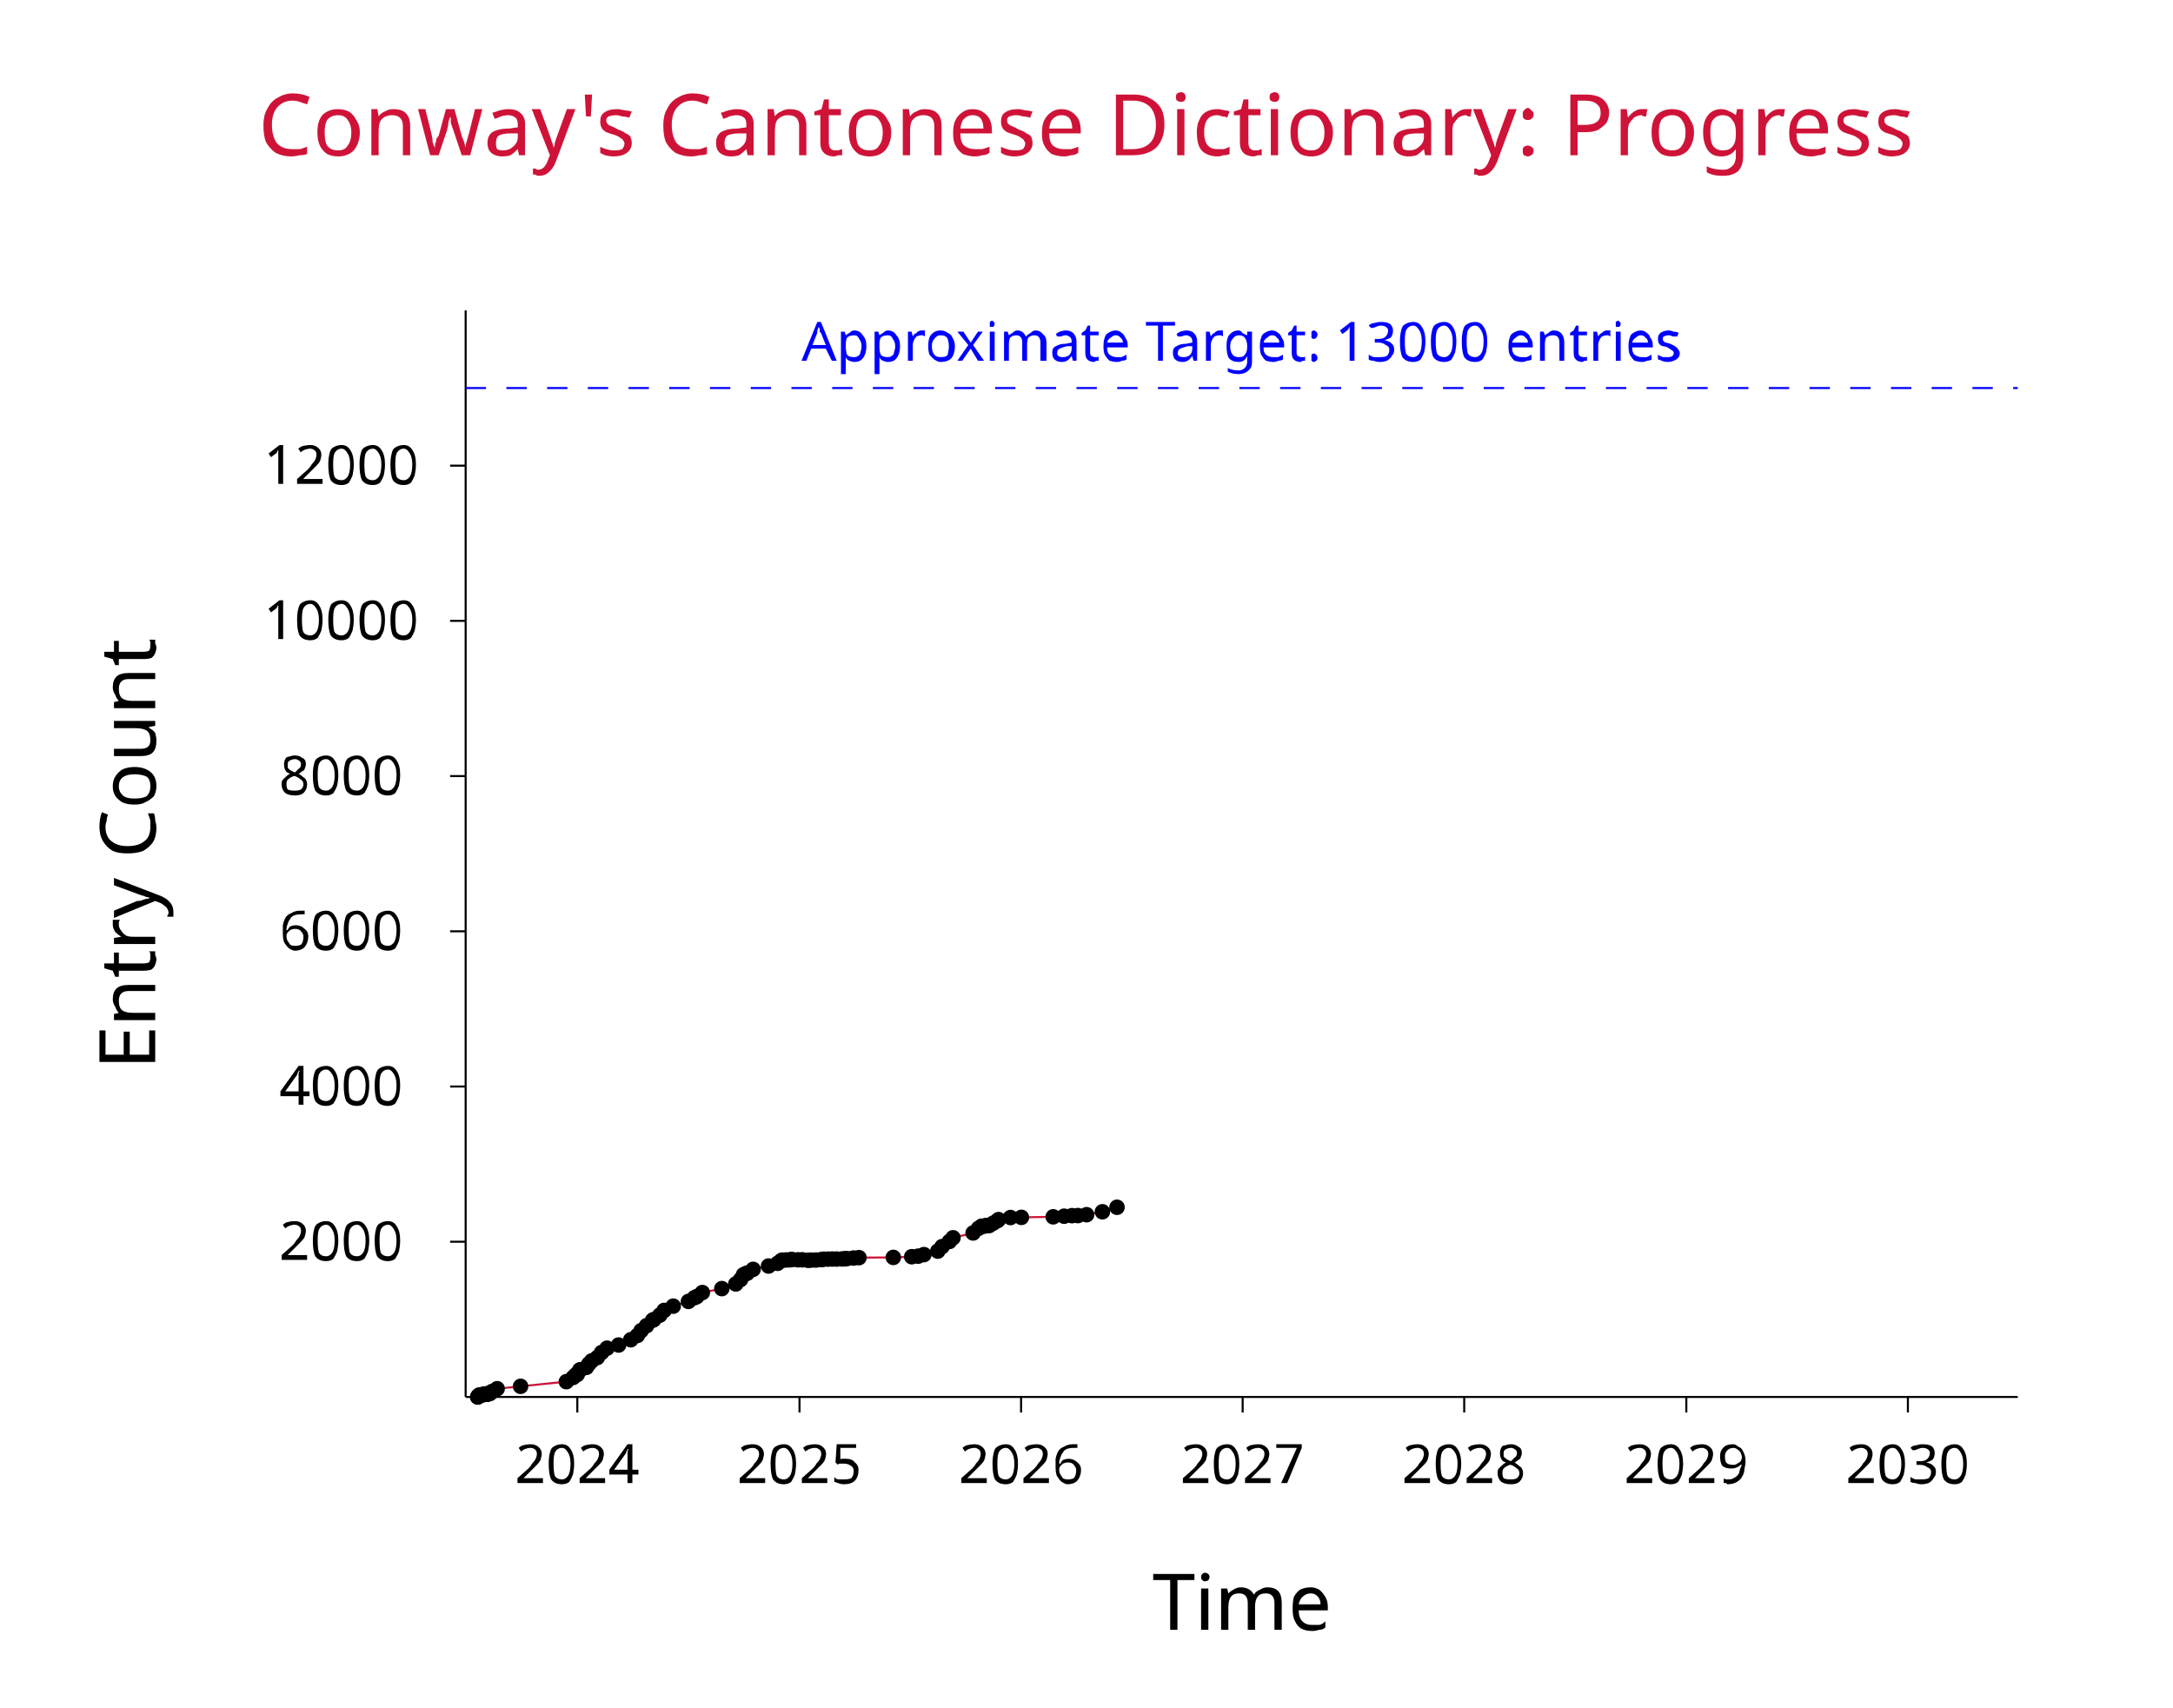
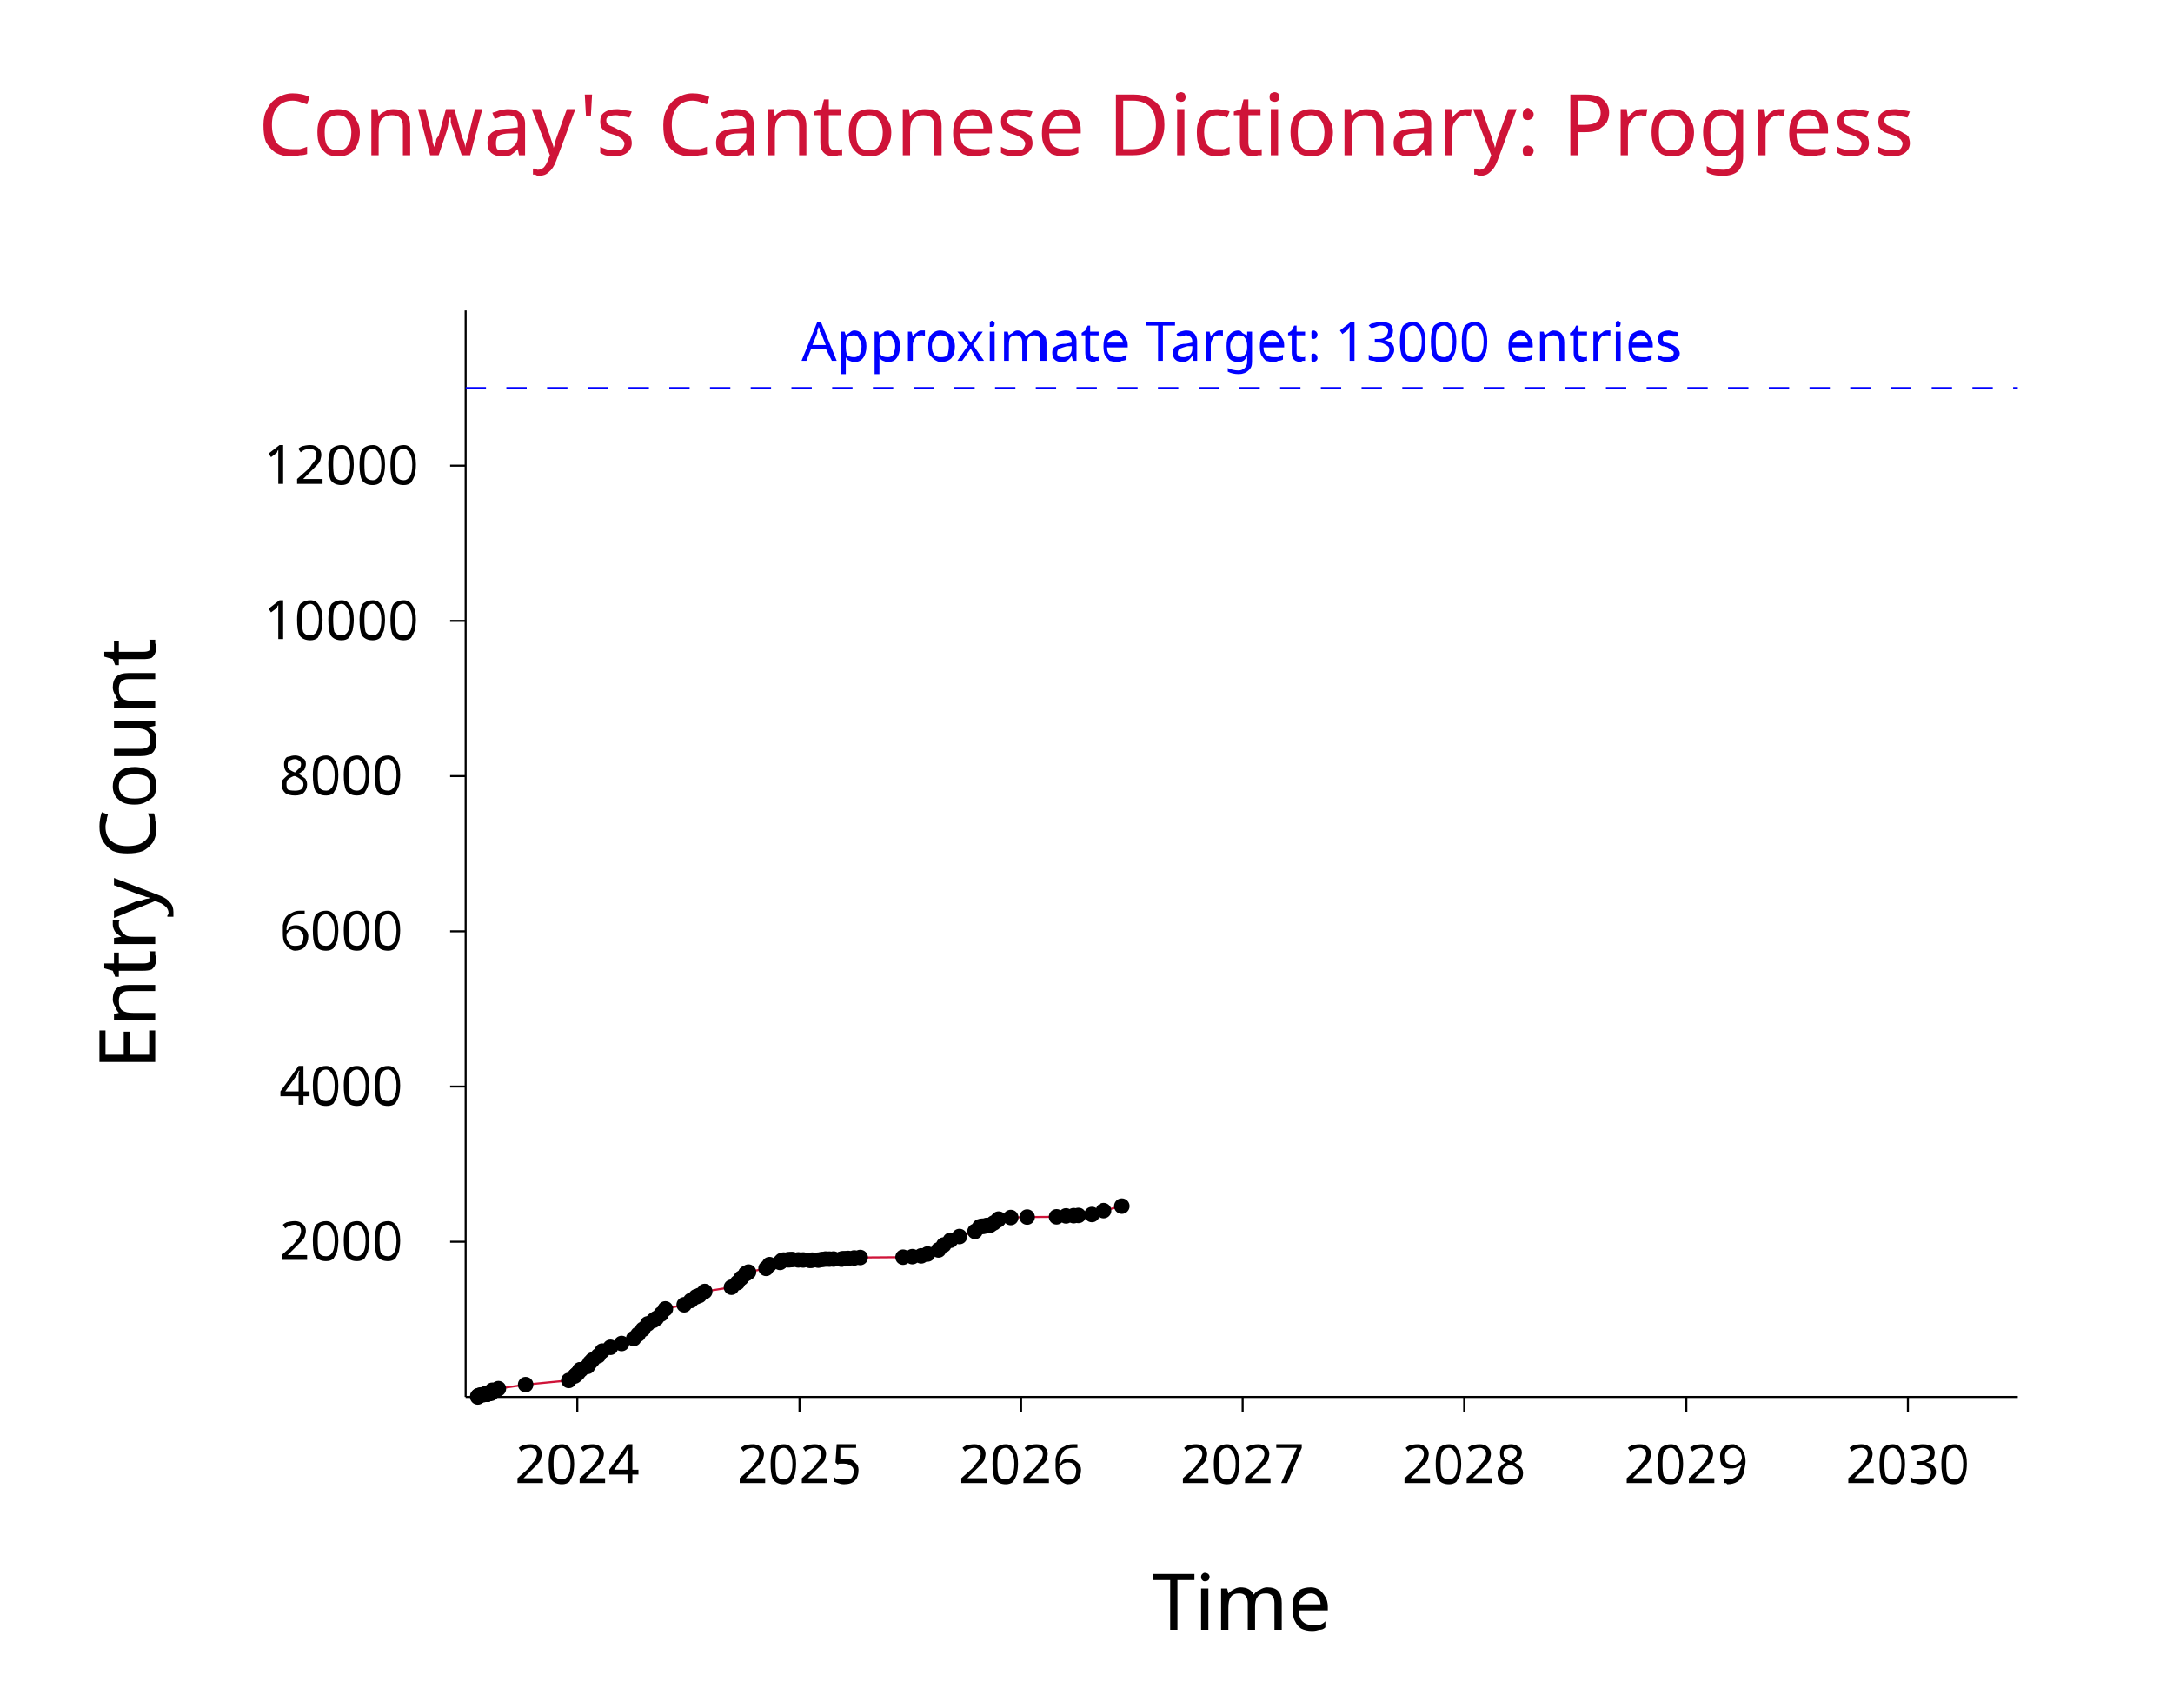
<svg xmlns="http://www.w3.org/2000/svg" viewBox="-6 -4 28 22" width="960px">
  <style>
circle:hover {fill: #cf1338}
circle {fill: black}
line, polyline {stroke: black; stroke-width: 0.104%}polyline {stroke: #cf1338}line.target {stroke: blue; stroke-dasharray: 1.042%}
polyline {fill: none}text {font-family: sans-serif; font-size: 1px; text-anchor: middle}
text.target {fill: blue; font-size: 0.7px}
text.tick {font-size: 0.7px}
text.title {fill: #cf1338; font-size: 1.1px}
</style>
  <text class="title" x="8" y="-2">Conway's Cantonese Dictionary: Progress</text>
  <line x1="0" y1="14" x2="20" y2="14" />
  <text x="10" y="14" dy="3em">Time</text>
  <line x1="1.439" y1="14" x2="1.439" y2="14.2" />
  <text class="tick" x="1.439" y="14.2" dy="1.3em">2024</text>
  <line x1="4.302" y1="14" x2="4.302" y2="14.2" />
  <text class="tick" x="4.302" y="14.2" dy="1.3em">2025</text>
  <line x1="7.157" y1="14" x2="7.157" y2="14.2" />
  <text class="tick" x="7.157" y="14.2" dy="1.3em">2026</text>
  <line x1="10.012" y1="14" x2="10.012" y2="14.2" />
  <text class="tick" x="10.012" y="14.2" dy="1.3em">2027</text>
  <line x1="12.867" y1="14" x2="12.867" y2="14.2" />
  <text class="tick" x="12.867" y="14.2" dy="1.3em">2028</text>
  <line x1="15.729" y1="14" x2="15.729" y2="14.2" />
  <text class="tick" x="15.729" y="14.2" dy="1.3em">2029</text>
  <line x1="18.584" y1="14" x2="18.584" y2="14.2" />
  <text class="tick" x="18.584" y="14.2" dy="1.3em">2030</text>
  <line x1="0" y1="14" x2="0" y2="0" />
  <text x="0" y="7" dy="-4em" transform="rotate(-90 0 7)">Entry Count</text>
  <line x1="0" y1="12" x2="-0.2" y2="12" />
  <text class="tick" x="-0.2" y="12" dx="-2em" dy="0.33em">2000</text>
  <line x1="0" y1="10" x2="-0.2" y2="10" />
  <text class="tick" x="-0.2" y="10" dx="-2em" dy="0.33em">4000</text>
  <line x1="0" y1="8" x2="-0.2" y2="8" />
  <text class="tick" x="-0.2" y="8" dx="-2em" dy="0.33em">6000</text>
  <line x1="0" y1="6" x2="-0.2" y2="6" />
  <text class="tick" x="-0.2" y="6" dx="-2em" dy="0.33em">8000</text>
  <line x1="0" y1="4" x2="-0.2" y2="4" />
  <text class="tick" x="-0.2" y="4" dx="-2em" dy="0.33em">10000</text>
  <line x1="0" y1="2" x2="-0.2" y2="2" />
  <text class="tick" x="-0.2" y="2" dx="-2em" dy="0.33em">12000</text>
  <line class="target" x1="0" y1="1" x2="20" y2="1" />
  <text class="target" x="10" y="1" dy="-0.5em">Approximate Target: 13000 entries</text>
-   <polyline points="8.393,11.556 8.205,11.614 8.001,11.652 7.89,11.663 7.813,11.664 7.712,11.671 7.571,11.679 7.161,11.686 7.021,11.688 6.867,11.715 6.851,11.73 6.796,11.762 6.748,11.79 6.738,11.79 6.71,11.79 6.679,11.8 6.648,11.8 6.609,11.827 6.539,11.887 6.28,11.949 6.233,11.997 6.139,12.063 6.084,12.121 5.905,12.166 5.831,12.186 5.748,12.193 5.511,12.202 5.068,12.205 4.998,12.21 4.912,12.217 4.886,12.22 4.85,12.222 4.779,12.223 4.724,12.223 4.67,12.224 4.615,12.225 4.582,12.23 4.513,12.236 4.451,12.237 4.411,12.239 4.338,12.233 4.284,12.233 4.207,12.229 4.176,12.233 4.13,12.235 4.083,12.237 4.067,12.243 4.02,12.278 3.903,12.313 3.704,12.356 3.629,12.405 3.614,12.41 3.581,12.425 3.542,12.488 3.481,12.544 3.301,12.604 3.05,12.655 2.98,12.706 2.949,12.721 2.871,12.769 2.675,12.83 2.558,12.885 2.502,12.946 2.425,13.003 2.409,13.012 2.331,13.082 2.261,13.146 2.213,13.208 2.128,13.263 1.971,13.331 1.822,13.372 1.752,13.428 1.697,13.492 1.625,13.535 1.588,13.574 1.556,13.619 1.478,13.65 1.47,13.654 1.437,13.712 1.421,13.714 1.385,13.749 1.298,13.803 0.708,13.863 0.406,13.894 0.34,13.93 0.313,13.956 0.283,13.962 0.282,13.962 0.281,13.962 0.281,13.962 0.28,13.962 0.279,13.962 0.274,13.962 0.273,13.962 0.265,13.962 0.258,13.962 0.235,13.962 0.223,13.974 0.178,13.974 0.164,13.986 0.156,14 0.156,14" />
-   <circle cx="8.393" cy="11.556" r="0.1" />
-   <circle cx="8.205" cy="11.614" r="0.1" />
-   <circle cx="8.001" cy="11.652" r="0.1" />
-   <circle cx="7.89" cy="11.663" r="0.1" />
-   <circle cx="7.813" cy="11.664" r="0.1" />
-   <circle cx="7.712" cy="11.671" r="0.1" />
-   <circle cx="7.571" cy="11.679" r="0.1" />
-   <circle cx="7.161" cy="11.686" r="0.1" />
-   <circle cx="7.021" cy="11.688" r="0.1" />
-   <circle cx="6.867" cy="11.715" r="0.1" />
-   <circle cx="6.851" cy="11.73" r="0.1" />
-   <circle cx="6.796" cy="11.762" r="0.1" />
-   <circle cx="6.748" cy="11.79" r="0.1" />
-   <circle cx="6.738" cy="11.79" r="0.1" />
-   <circle cx="6.71" cy="11.79" r="0.1" />
-   <circle cx="6.679" cy="11.8" r="0.1" />
-   <circle cx="6.648" cy="11.8" r="0.1" />
-   <circle cx="6.609" cy="11.827" r="0.1" />
-   <circle cx="6.539" cy="11.887" r="0.1" />
-   <circle cx="6.28" cy="11.949" r="0.1" />
-   <circle cx="6.233" cy="11.997" r="0.1" />
-   <circle cx="6.139" cy="12.063" r="0.1" />
-   <circle cx="6.084" cy="12.121" r="0.1" />
-   <circle cx="5.905" cy="12.166" r="0.1" />
-   <circle cx="5.831" cy="12.186" r="0.1" />
-   <circle cx="5.748" cy="12.193" r="0.1" />
-   <circle cx="5.511" cy="12.202" r="0.1" />
-   <circle cx="5.068" cy="12.205" r="0.1" />
-   <circle cx="4.998" cy="12.21" r="0.1" />
-   <circle cx="4.912" cy="12.217" r="0.1" />
-   <circle cx="4.886" cy="12.22" r="0.1" />
-   <circle cx="4.85" cy="12.222" r="0.1" />
-   <circle cx="4.779" cy="12.223" r="0.1" />
-   <circle cx="4.724" cy="12.223" r="0.1" />
-   <circle cx="4.67" cy="12.224" r="0.1" />
-   <circle cx="4.615" cy="12.225" r="0.1" />
-   <circle cx="4.582" cy="12.23" r="0.1" />
-   <circle cx="4.513" cy="12.236" r="0.1" />
-   <circle cx="4.451" cy="12.237" r="0.1" />
-   <circle cx="4.411" cy="12.239" r="0.1" />
-   <circle cx="4.338" cy="12.233" r="0.1" />
-   <circle cx="4.284" cy="12.233" r="0.1" />
-   <circle cx="4.207" cy="12.229" r="0.1" />
-   <circle cx="4.176" cy="12.233" r="0.1" />
-   <circle cx="4.13" cy="12.235" r="0.1" />
-   <circle cx="4.083" cy="12.237" r="0.1" />
-   <circle cx="4.067" cy="12.243" r="0.1" />
-   <circle cx="4.02" cy="12.278" r="0.1" />
-   <circle cx="3.903" cy="12.313" r="0.1" />
-   <circle cx="3.704" cy="12.356" r="0.1" />
-   <circle cx="3.629" cy="12.405" r="0.1" />
-   <circle cx="3.614" cy="12.41" r="0.1" />
-   <circle cx="3.581" cy="12.425" r="0.1" />
-   <circle cx="3.542" cy="12.488" r="0.1" />
-   <circle cx="3.481" cy="12.544" r="0.1" />
-   <circle cx="3.301" cy="12.604" r="0.1" />
-   <circle cx="3.05" cy="12.655" r="0.1" />
-   <circle cx="2.98" cy="12.706" r="0.1" />
-   <circle cx="2.949" cy="12.721" r="0.1" />
-   <circle cx="2.871" cy="12.769" r="0.1" />
-   <circle cx="2.675" cy="12.83" r="0.1" />
-   <circle cx="2.558" cy="12.885" r="0.1" />
-   <circle cx="2.502" cy="12.946" r="0.1" />
-   <circle cx="2.425" cy="13.003" r="0.1" />
-   <circle cx="2.409" cy="13.012" r="0.1" />
-   <circle cx="2.331" cy="13.082" r="0.1" />
-   <circle cx="2.261" cy="13.146" r="0.1" />
-   <circle cx="2.213" cy="13.208" r="0.1" />
-   <circle cx="2.128" cy="13.263" r="0.1" />
-   <circle cx="1.971" cy="13.331" r="0.1" />
-   <circle cx="1.822" cy="13.372" r="0.1" />
-   <circle cx="1.752" cy="13.428" r="0.1" />
-   <circle cx="1.697" cy="13.492" r="0.1" />
-   <circle cx="1.625" cy="13.535" r="0.1" />
-   <circle cx="1.588" cy="13.574" r="0.1" />
-   <circle cx="1.556" cy="13.619" r="0.1" />
-   <circle cx="1.478" cy="13.65" r="0.1" />
-   <circle cx="1.47" cy="13.654" r="0.1" />
-   <circle cx="1.437" cy="13.712" r="0.1" />
-   <circle cx="1.421" cy="13.714" r="0.1" />
-   <circle cx="1.385" cy="13.749" r="0.1" />
-   <circle cx="1.298" cy="13.803" r="0.1" />
-   <circle cx="0.708" cy="13.863" r="0.1" />
-   <circle cx="0.406" cy="13.894" r="0.1" />
-   <circle cx="0.34" cy="13.93" r="0.1" />
-   <circle cx="0.313" cy="13.956" r="0.1" />
-   <circle cx="0.283" cy="13.962" r="0.1" />
+   <polyline points="8.455,11.541 8.22,11.599 8.07,11.649 7.896,11.661 7.835,11.664 7.736,11.667 7.614,11.679 7.235,11.682 7.024,11.688 6.868,11.708 6.859,11.72 6.805,11.758 6.758,11.787 6.74,11.79 6.718,11.79 6.68,11.8 6.657,11.8 6.625,11.807 6.563,11.867 6.363,11.933 6.247,11.981 6.161,12.042 6.093,12.106 5.952,12.158 5.87,12.182 5.756,12.192 5.636,12.199 5.084,12.203 5.007,12.209 4.928,12.215 4.888,12.219 4.858,12.22 4.841,12.224 4.74,12.223 4.686,12.224 4.639,12.223 4.591,12.229 4.544,12.237 4.465,12.237 4.435,12.24 4.349,12.235 4.286,12.234 4.208,12.229 4.177,12.232 4.153,12.233 4.098,12.236 4.074,12.242 4.051,12.266 3.915,12.295 3.871,12.343 3.645,12.391 3.615,12.41 3.61,12.41 3.551,12.469 3.502,12.527 3.425,12.586 3.081,12.641 3.012,12.692 2.97,12.709 2.902,12.757 2.816,12.812 2.574,12.865 2.519,12.932 2.456,12.989 2.422,13.012 2.346,13.058 2.284,13.128 2.222,13.193 2.166,13.247 2.01,13.311 1.866,13.36 1.76,13.409 1.709,13.469 1.634,13.524 1.603,13.557 1.571,13.606 1.486,13.65 1.474,13.65 1.447,13.692 1.424,13.713 1.406,13.73 1.329,13.787 0.773,13.841 0.422,13.893 0.344,13.914 0.328,13.953 0.287,13.961 0.282,13.962 0.281,13.962 0.281,13.962 0.28,13.962 0.28,13.962 0.274,13.962 0.274,13.962 0.266,13.962 0.258,13.962 0.25,13.962 0.227,13.971 0.195,13.974 0.169,13.982 0.157,13.99 0.156,14" />
+   <circle cx="8.455" cy="11.541" r="0.1" />
+   <circle cx="8.22" cy="11.599" r="0.1" />
+   <circle cx="8.07" cy="11.649" r="0.1" />
+   <circle cx="7.896" cy="11.661" r="0.1" />
+   <circle cx="7.835" cy="11.664" r="0.1" />
+   <circle cx="7.736" cy="11.667" r="0.1" />
+   <circle cx="7.614" cy="11.679" r="0.1" />
+   <circle cx="7.235" cy="11.682" r="0.1" />
+   <circle cx="7.024" cy="11.688" r="0.1" />
+   <circle cx="6.868" cy="11.708" r="0.1" />
+   <circle cx="6.859" cy="11.72" r="0.1" />
+   <circle cx="6.805" cy="11.758" r="0.1" />
+   <circle cx="6.758" cy="11.787" r="0.1" />
+   <circle cx="6.74" cy="11.79" r="0.1" />
+   <circle cx="6.718" cy="11.79" r="0.1" />
+   <circle cx="6.68" cy="11.8" r="0.1" />
+   <circle cx="6.657" cy="11.8" r="0.1" />
+   <circle cx="6.625" cy="11.807" r="0.1" />
+   <circle cx="6.563" cy="11.867" r="0.1" />
+   <circle cx="6.363" cy="11.933" r="0.1" />
+   <circle cx="6.247" cy="11.981" r="0.1" />
+   <circle cx="6.161" cy="12.042" r="0.1" />
+   <circle cx="6.093" cy="12.106" r="0.1" />
+   <circle cx="5.952" cy="12.158" r="0.1" />
+   <circle cx="5.87" cy="12.182" r="0.1" />
+   <circle cx="5.756" cy="12.192" r="0.1" />
+   <circle cx="5.636" cy="12.199" r="0.1" />
+   <circle cx="5.084" cy="12.203" r="0.1" />
+   <circle cx="5.007" cy="12.209" r="0.1" />
+   <circle cx="4.928" cy="12.215" r="0.1" />
+   <circle cx="4.888" cy="12.219" r="0.1" />
+   <circle cx="4.858" cy="12.22" r="0.1" />
+   <circle cx="4.841" cy="12.224" r="0.1" />
+   <circle cx="4.74" cy="12.223" r="0.1" />
+   <circle cx="4.686" cy="12.224" r="0.1" />
+   <circle cx="4.639" cy="12.223" r="0.1" />
+   <circle cx="4.591" cy="12.229" r="0.1" />
+   <circle cx="4.544" cy="12.237" r="0.1" />
+   <circle cx="4.465" cy="12.237" r="0.1" />
+   <circle cx="4.435" cy="12.24" r="0.1" />
+   <circle cx="4.349" cy="12.235" r="0.1" />
+   <circle cx="4.286" cy="12.234" r="0.1" />
+   <circle cx="4.208" cy="12.229" r="0.1" />
+   <circle cx="4.177" cy="12.232" r="0.1" />
+   <circle cx="4.153" cy="12.233" r="0.1" />
+   <circle cx="4.098" cy="12.236" r="0.1" />
+   <circle cx="4.074" cy="12.242" r="0.1" />
+   <circle cx="4.051" cy="12.266" r="0.1" />
+   <circle cx="3.915" cy="12.295" r="0.1" />
+   <circle cx="3.871" cy="12.343" r="0.1" />
+   <circle cx="3.645" cy="12.391" r="0.1" />
+   <circle cx="3.615" cy="12.41" r="0.1" />
+   <circle cx="3.61" cy="12.41" r="0.1" />
+   <circle cx="3.551" cy="12.469" r="0.1" />
+   <circle cx="3.502" cy="12.527" r="0.1" />
+   <circle cx="3.425" cy="12.586" r="0.1" />
+   <circle cx="3.081" cy="12.641" r="0.1" />
+   <circle cx="3.012" cy="12.692" r="0.1" />
+   <circle cx="2.97" cy="12.709" r="0.1" />
+   <circle cx="2.902" cy="12.757" r="0.1" />
+   <circle cx="2.816" cy="12.812" r="0.1" />
+   <circle cx="2.574" cy="12.865" r="0.1" />
+   <circle cx="2.519" cy="12.932" r="0.1" />
+   <circle cx="2.456" cy="12.989" r="0.1" />
+   <circle cx="2.422" cy="13.012" r="0.1" />
+   <circle cx="2.346" cy="13.058" r="0.1" />
+   <circle cx="2.284" cy="13.128" r="0.1" />
+   <circle cx="2.222" cy="13.193" r="0.1" />
+   <circle cx="2.166" cy="13.247" r="0.1" />
+   <circle cx="2.01" cy="13.311" r="0.1" />
+   <circle cx="1.866" cy="13.36" r="0.1" />
+   <circle cx="1.76" cy="13.409" r="0.1" />
+   <circle cx="1.709" cy="13.469" r="0.1" />
+   <circle cx="1.634" cy="13.524" r="0.1" />
+   <circle cx="1.603" cy="13.557" r="0.1" />
+   <circle cx="1.571" cy="13.606" r="0.1" />
+   <circle cx="1.486" cy="13.65" r="0.1" />
+   <circle cx="1.474" cy="13.65" r="0.1" />
+   <circle cx="1.447" cy="13.692" r="0.1" />
+   <circle cx="1.424" cy="13.713" r="0.1" />
+   <circle cx="1.406" cy="13.73" r="0.1" />
+   <circle cx="1.329" cy="13.787" r="0.1" />
+   <circle cx="0.773" cy="13.841" r="0.1" />
+   <circle cx="0.422" cy="13.893" r="0.1" />
+   <circle cx="0.344" cy="13.914" r="0.1" />
+   <circle cx="0.328" cy="13.953" r="0.1" />
+   <circle cx="0.287" cy="13.961" r="0.1" />
  <circle cx="0.282" cy="13.962" r="0.1" />
  <circle cx="0.281" cy="13.962" r="0.1" />
  <circle cx="0.281" cy="13.962" r="0.1" />
  <circle cx="0.28" cy="13.962" r="0.1" />
-   <circle cx="0.279" cy="13.962" r="0.1" />
+   <circle cx="0.28" cy="13.962" r="0.1" />
  <circle cx="0.274" cy="13.962" r="0.1" />
-   <circle cx="0.273" cy="13.962" r="0.1" />
-   <circle cx="0.265" cy="13.962" r="0.1" />
+   <circle cx="0.274" cy="13.962" r="0.1" />
+   <circle cx="0.266" cy="13.962" r="0.1" />
  <circle cx="0.258" cy="13.962" r="0.1" />
-   <circle cx="0.235" cy="13.962" r="0.1" />
-   <circle cx="0.223" cy="13.974" r="0.1" />
-   <circle cx="0.178" cy="13.974" r="0.1" />
-   <circle cx="0.164" cy="13.986" r="0.1" />
-   <circle cx="0.156" cy="14" r="0.1" />
+   <circle cx="0.25" cy="13.962" r="0.1" />
+   <circle cx="0.227" cy="13.971" r="0.1" />
+   <circle cx="0.195" cy="13.974" r="0.1" />
+   <circle cx="0.169" cy="13.982" r="0.1" />
+   <circle cx="0.157" cy="13.99" r="0.1" />
  <circle cx="0.156" cy="14" r="0.1" />
</svg>
